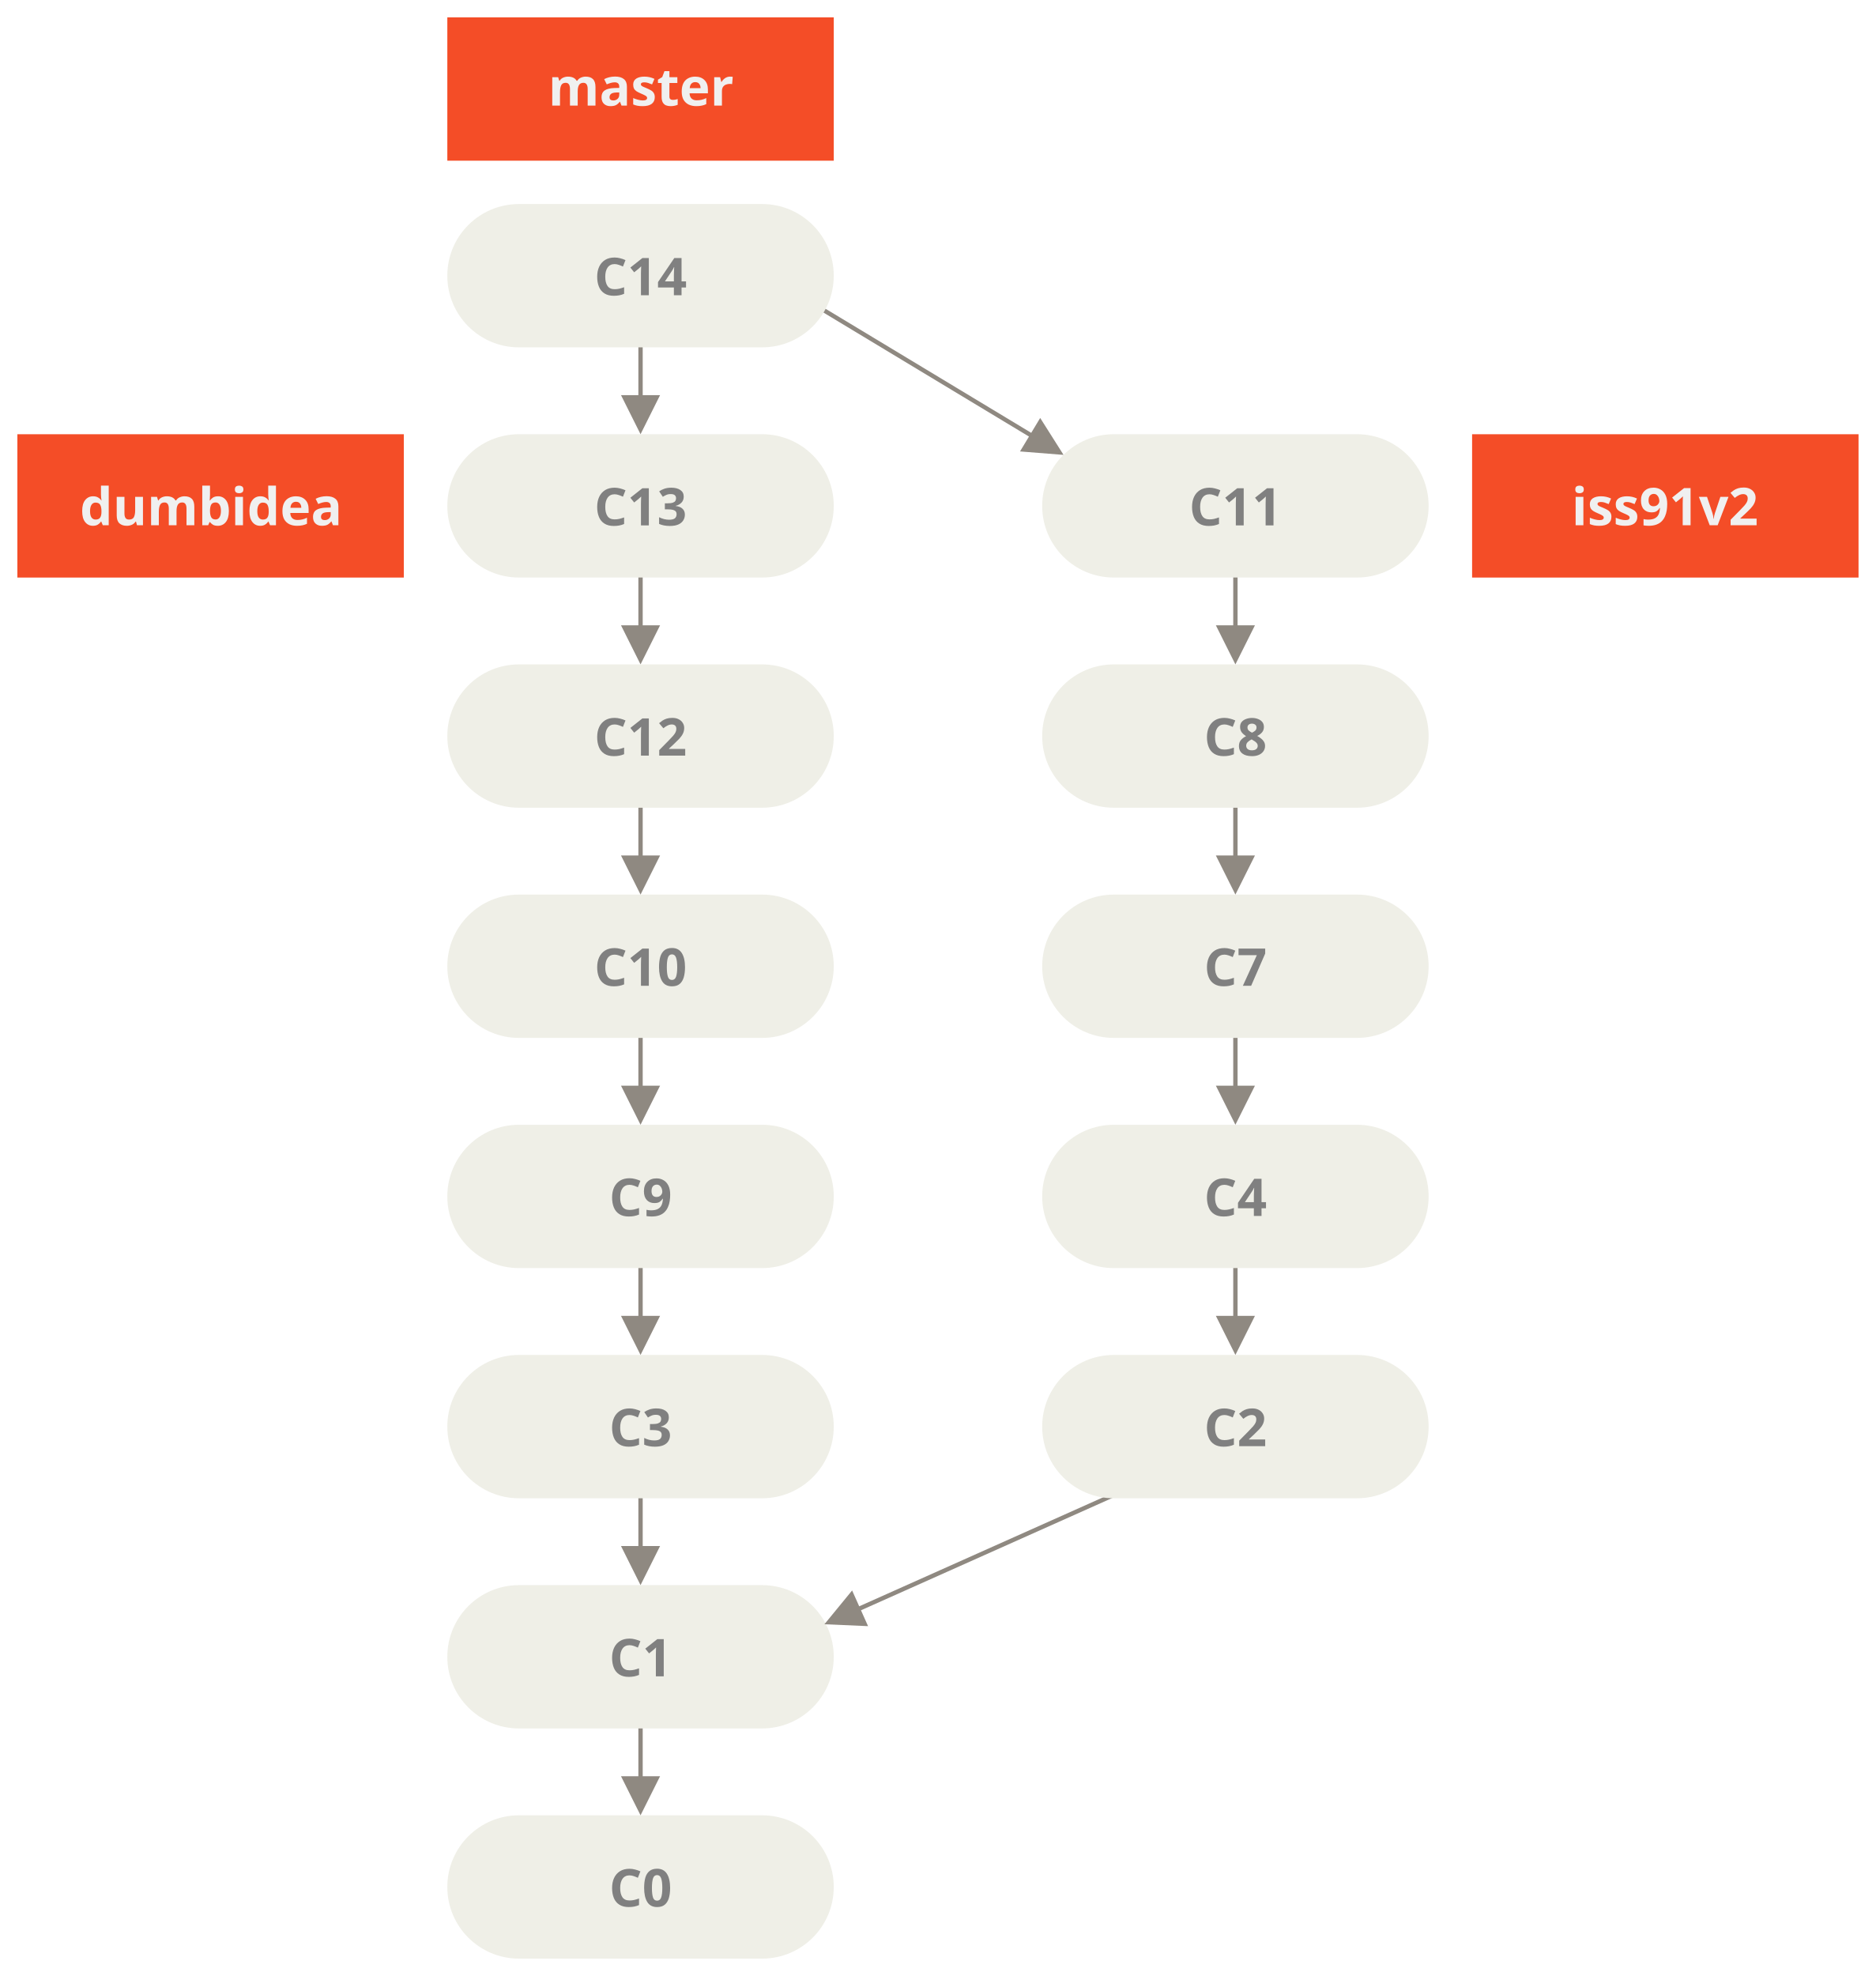
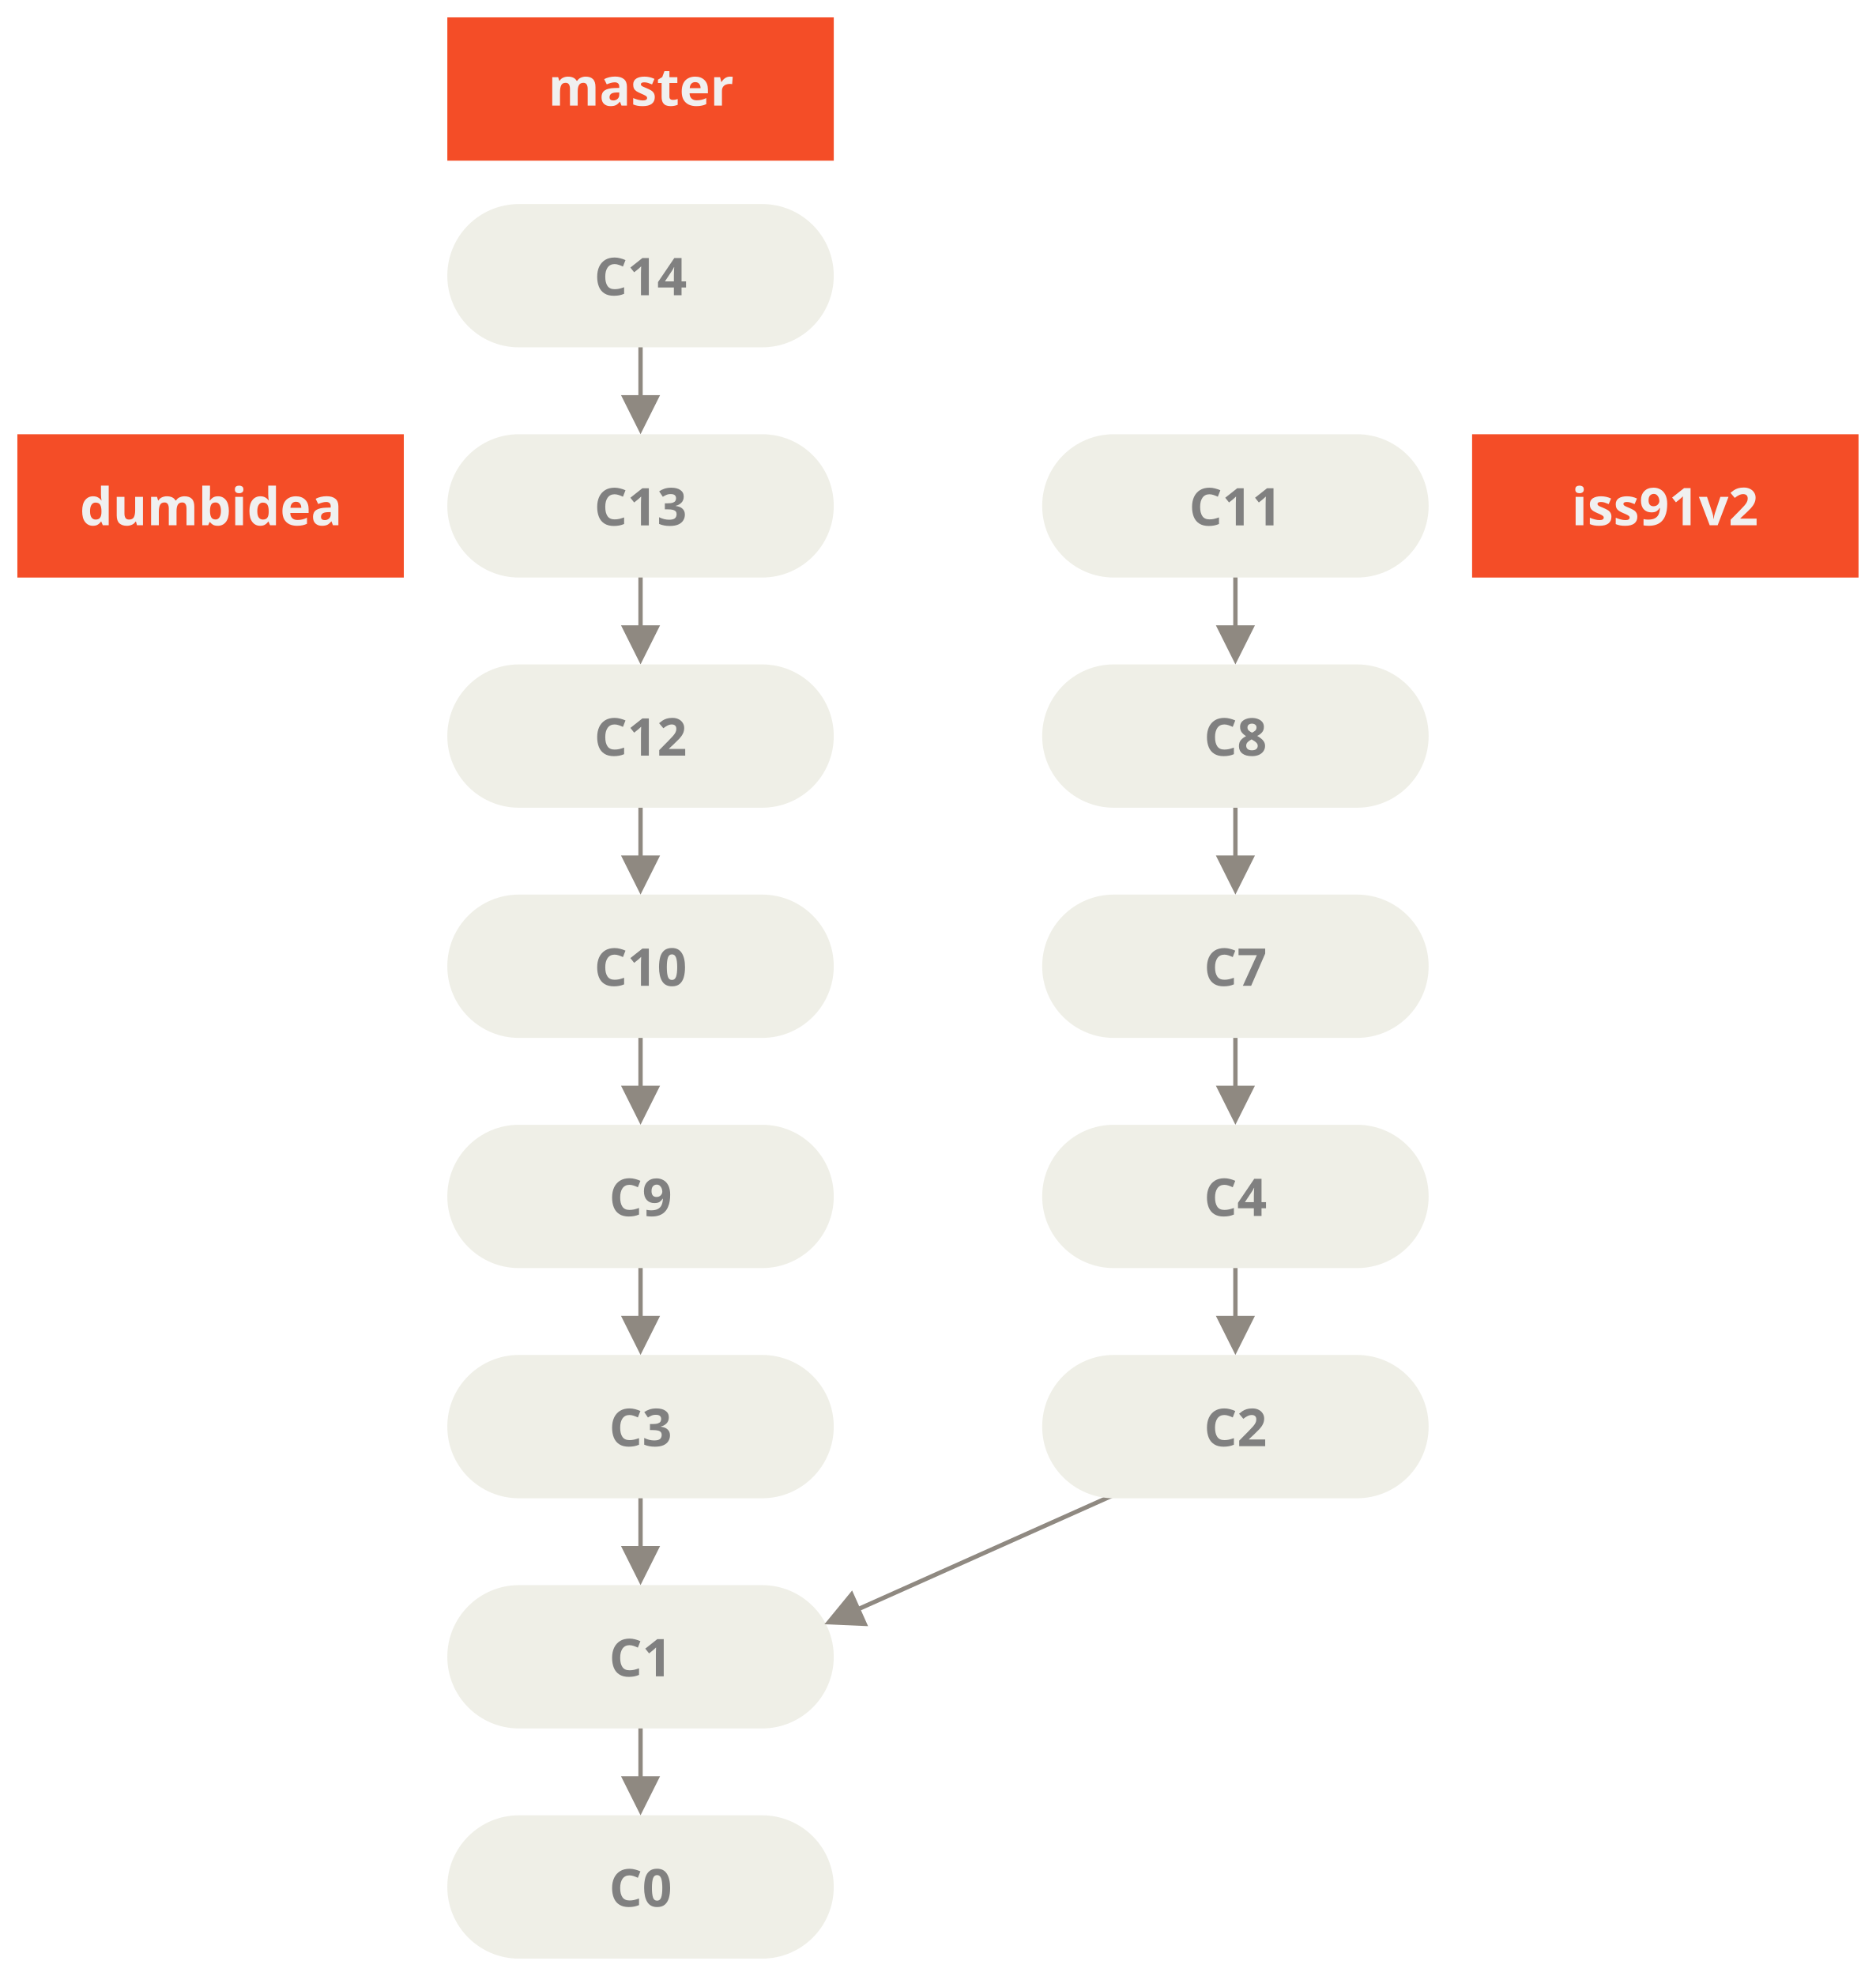
<svg xmlns="http://www.w3.org/2000/svg" id="svg30926" version="1.1" viewBox="0 0 432.03 454.98">
  <g id="g23617" transform="translate(-15.982 4.9807)">
    <g id="brown" transform="translate(119,413)" style="fill-rule:evenodd;fill:none">
      <rect id="Rectangle-1" width="89" height="33" rx="16.5" ry="16.5" style="fill-rule:evenodd;fill:#efefe7" />
      <text id="C6" font-size="12px" font-weight="700" style="fill:#979797;font-family:'Source Code Pro';font-size:12px;font-weight:700;text-anchor:middle">
        <tspan id="tspan30789" x="44.5" y="21" style="fill:gray">C0</tspan>
      </text>
    </g>
    <g id="g23484">
      <path id="Line-2" transform="translate(-2)" d="m165 404v-25h1v25h4l-4.5 9-4.5-9z" style="fill:#8f8981" />
      <g id="g30800" transform="translate(119,360)" style="fill-rule:evenodd;fill:none">
        <rect id="rect30794" width="89" height="33" rx="16.5" ry="16.5" style="fill-rule:evenodd;fill:#efefe7" />
        <text id="text30798" font-size="12px" font-weight="700" style="fill:#979797;font-family:'Source Code Pro';font-size:12px;font-weight:700;text-anchor:middle">
          <tspan id="tspan30796" x="44.5" y="21" style="fill:gray">C1</tspan>
        </text>
      </g>
    </g>
    <g id="g23491">
      <path id="Line-3" transform="translate(-2)" d="m165 351v-25h1v25h4l-4.5 9-4.5-9z" style="fill:#8f8981" />
      <g id="g30809" transform="translate(119,307)" style="fill-rule:evenodd;fill:none">
        <rect id="rect30803" width="89" height="33" rx="16.5" ry="16.5" style="fill-rule:evenodd;fill:#efefe7" />
        <text id="text30807" font-size="12px" font-weight="700" style="fill:#979797;font-family:'Source Code Pro';font-size:12px;font-weight:700;text-anchor:middle">
          <tspan id="tspan30805" x="44.5" y="21" style="fill:gray">C3</tspan>
        </text>
      </g>
    </g>
    <g id="g23477">
      <path id="Line-4" transform="translate(-2)" d="m165 298v-25h1v25h4l-4.5 9-4.5-9z" style="fill:#8f8981" />
      <g id="g30818" transform="translate(119,254)" style="fill-rule:evenodd;fill:none">
        <rect id="rect30812" width="89" height="33" rx="16.5" ry="16.5" style="fill-rule:evenodd;fill:#efefe7" />
        <text id="text30816" font-size="12px" font-weight="700" style="fill:#979797;font-family:'Source Code Pro';font-size:12px;font-weight:700;text-anchor:middle">
          <tspan id="tspan30814" x="44.5" y="21" style="fill:gray">C9</tspan>
        </text>
      </g>
    </g>
    <g id="g23470">
      <path id="Line-5" transform="translate(-2)" d="m165 245v-25h1v25h4l-4.5 9-4.5-9z" style="fill:#8f8981" />
      <g id="g30827" transform="translate(119,201)" style="fill-rule:evenodd;fill:none">
        <rect id="rect30821" width="89" height="33" rx="16.5" ry="16.5" style="fill-rule:evenodd;fill:#efefe7" />
        <text id="text30825" font-size="12px" font-weight="700" style="fill:#979797;font-family:'Source Code Pro';font-size:12px;font-weight:700;text-anchor:middle">
          <tspan id="tspan30823" x="44.5" y="21" style="fill:gray">C10</tspan>
        </text>
      </g>
    </g>
    <g id="g23526">
      <path id="Line-6" transform="translate(-1.2 .3)" d="m215.06 364.58 86.696-38.736.408.913-86.696 38.736 1.632 3.652-10.053-.437 6.381-7.78 1.632 3.652z" style="fill:#8f8981" />
      <g id="g30836" transform="translate(256,307)" style="fill-rule:evenodd;fill:none">
        <rect id="rect30830" width="89" height="33" rx="16.5" ry="16.5" style="fill-rule:evenodd;fill:#efefe7" />
        <text id="text30834" font-size="12px" font-weight="700" style="fill:#979797;font-family:'Source Code Pro';font-size:12px;font-weight:700;text-anchor:middle">
          <tspan id="tspan30832" x="44.5" y="21" style="fill:gray">C2</tspan>
        </text>
      </g>
    </g>
    <g id="g23519">
      <path id="Line-7" transform="translate(-1)" d="m301 298v-25h1v25h4l-4.5 9-4.5-9z" style="fill:#8f8981" />
      <g id="g30845" transform="translate(256,254)" style="fill-rule:evenodd;fill:none">
        <rect id="rect30839" width="89" height="33" rx="16.5" ry="16.5" style="fill-rule:evenodd;fill:#efefe7" />
        <text id="text30843" font-size="12px" font-weight="700" style="fill:#979797;font-family:'Source Code Pro';font-size:12px;font-weight:700;text-anchor:middle">
          <tspan id="tspan30841" x="44.5" y="21" style="fill:gray">C4</tspan>
        </text>
      </g>
    </g>
    <g id="g23456">
      <path id="Line-11" transform="translate(-1)" d="m164 139v-25h1v25h4l-4.5 9-4.5-9z" style="fill:#8f8981" />
      <g id="g30854" transform="translate(119,95)" style="fill-rule:evenodd;fill:none">
        <rect id="rect30848" width="89" height="33" rx="16.5" ry="16.5" style="fill-rule:evenodd;fill:#efefe7" />
        <text id="text30852" font-size="12px" font-weight="700" style="fill:#979797;font-family:'Source Code Pro';font-size:12px;font-weight:700;text-anchor:middle">
          <tspan id="tspan30850" x="44.5" y="21" style="fill:gray">C13</tspan>
        </text>
      </g>
    </g>
-     <path id="Line-12" d="m252.96 95.538-56.15-33.868.516-.856 56.15 33.868 2.066-3.425 5.382 8.502-10.031-.795 2.066-3.425z" style="fill:#8f8981" />
    <g id="g23463">
      <path id="path30856" transform="translate(-2)" d="m165 86v-25h1v25h4l-4.5 9-4.5-9z" style="fill:#8f8981" />
      <g id="g30865" transform="translate(119,42)" style="fill-rule:evenodd;fill:none">
        <rect id="rect30859" width="89" height="33" rx="16.5" ry="16.5" style="fill-rule:evenodd;fill:#efefe7" />
        <text id="text30863" font-size="12px" font-weight="700" style="fill:#979797;font-family:'Source Code Pro';font-size:12px;font-weight:700;text-anchor:middle">
          <tspan id="tspan30861" x="44.5" y="21" style="fill:gray">C14</tspan>
        </text>
      </g>
    </g>
    <g id="g23449">
      <path id="path30867" transform="translate(-3)" d="m166 192v-25h1v25h4l-4.5 9-4.5-9z" style="fill:#8f8981" />
      <g id="g30875" transform="translate(119,148)" style="fill-rule:evenodd;fill:none">
        <rect id="rect30869" width="89" height="33" rx="16.5" ry="16.5" style="fill-rule:evenodd;fill:#efefe7" />
        <text id="text30873" font-size="12px" font-weight="700" style="fill:#979797;font-family:'Source Code Pro';font-size:12px;font-weight:700;text-anchor:middle">
          <tspan id="tspan30871" x="44.5" y="21" style="fill:gray">C12</tspan>
        </text>
      </g>
    </g>
    <g id="g23424" transform="translate(-.08673)">
      <rect id="Rectangle-2" transform="matrix(.83962 0 0 1 119.09 -.98074)" width="106" height="33" style="fill-rule:evenodd;fill:#f44d27" />
      <text id="master" transform="translate(110.69 -.66474)" font-size="12px" font-weight="700" style="fill-rule:evenodd;fill:#979797;font-family:'Source Code Pro';font-size:12px;font-weight:700;text-anchor:middle">
        <tspan id="tspan30878" x="53" y="20" style="fill:#f0f0f0">master</tspan>
      </text>
    </g>
    <g id="g23512">
      <path id="Line-14" transform="translate(-1)" d="m301 245v-25h1v25h4l-4.5 9-4.5-9z" style="fill:#8f8981" />
      <g id="g30889" transform="translate(256,201)" style="fill-rule:evenodd;fill:none">
        <rect id="rect30883" width="89" height="33" rx="16.5" ry="16.5" style="fill-rule:evenodd;fill:#efefe7" />
        <text id="text30887" font-size="12px" font-weight="700" style="fill:#979797;font-family:'Source Code Pro';font-size:12px;font-weight:700;text-anchor:middle">
          <tspan id="tspan30885" x="44.5" y="21" style="fill:gray">C7</tspan>
        </text>
      </g>
    </g>
    <g id="g23505">
      <path id="Line-13" transform="translate(-1)" d="m301 192v-25h1v25h4l-4.5 9-4.5-9z" style="fill:#8f8981" />
      <g id="g30898" transform="translate(256,148)" style="fill-rule:evenodd;fill:none">
        <rect id="rect30892" width="89" height="33" rx="16.5" ry="16.5" style="fill-rule:evenodd;fill:#efefe7" />
        <text id="text30896" font-size="12px" font-weight="700" style="fill:#979797;font-family:'Source Code Pro';font-size:12px;font-weight:700;text-anchor:middle">
          <tspan id="tspan30894" x="44.5" y="21" style="fill:gray">C8</tspan>
        </text>
      </g>
    </g>
    <g id="g23498">
      <path id="Line" transform="translate(-1)" d="m301 139v-25h1v25h4l-4.5 9-4.5-9z" style="fill:#8f8981" />
      <g id="g30907" transform="translate(256,95)" style="fill-rule:evenodd;fill:none">
        <rect id="rect30901" width="89" height="33" rx="16.5" ry="16.5" style="fill-rule:evenodd;fill:#efefe7" />
        <text id="text30905" font-size="12px" font-weight="700" style="fill:#979797;font-family:'Source Code Pro';font-size:12px;font-weight:700;text-anchor:middle">
          <tspan id="tspan30903" x="44.5" y="21" style="fill:gray">C11</tspan>
        </text>
      </g>
    </g>
    <g id="g30915" transform="translate(355.01 95.004)" style="fill-rule:evenodd;fill:none">
      <rect id="rect30909" transform="scale(.83962 1)" width="106" height="33" style="fill-rule:evenodd;fill:#f44d27" />
      <text id="text30913" transform="translate(-8.5863 .958)" font-size="12px" font-weight="700" style="fill:#979797;font-family:'Source Code Pro';font-size:12px;font-weight:700;text-anchor:middle">
        <tspan id="tspan30911" x="53" y="20" style="fill:#f0f0f0">iss91v2</tspan>
      </text>
    </g>
    <g id="g23438">
      <rect id="rect30917" transform="matrix(.83962 0 0 1 19.982 95.004)" width="106" height="33" style="fill-rule:evenodd;fill:#f44d27" />
      <text id="text30921" transform="translate(11.588 95.962)" font-size="12px" font-weight="700" style="fill-rule:evenodd;fill:#979797;font-family:'Source Code Pro';font-size:12px;font-weight:700;text-anchor:middle">
        <tspan id="tspan30919" x="53" y="20" style="fill:#f0f0f0">dumbidea</tspan>
      </text>
    </g>
  </g>
</svg>
